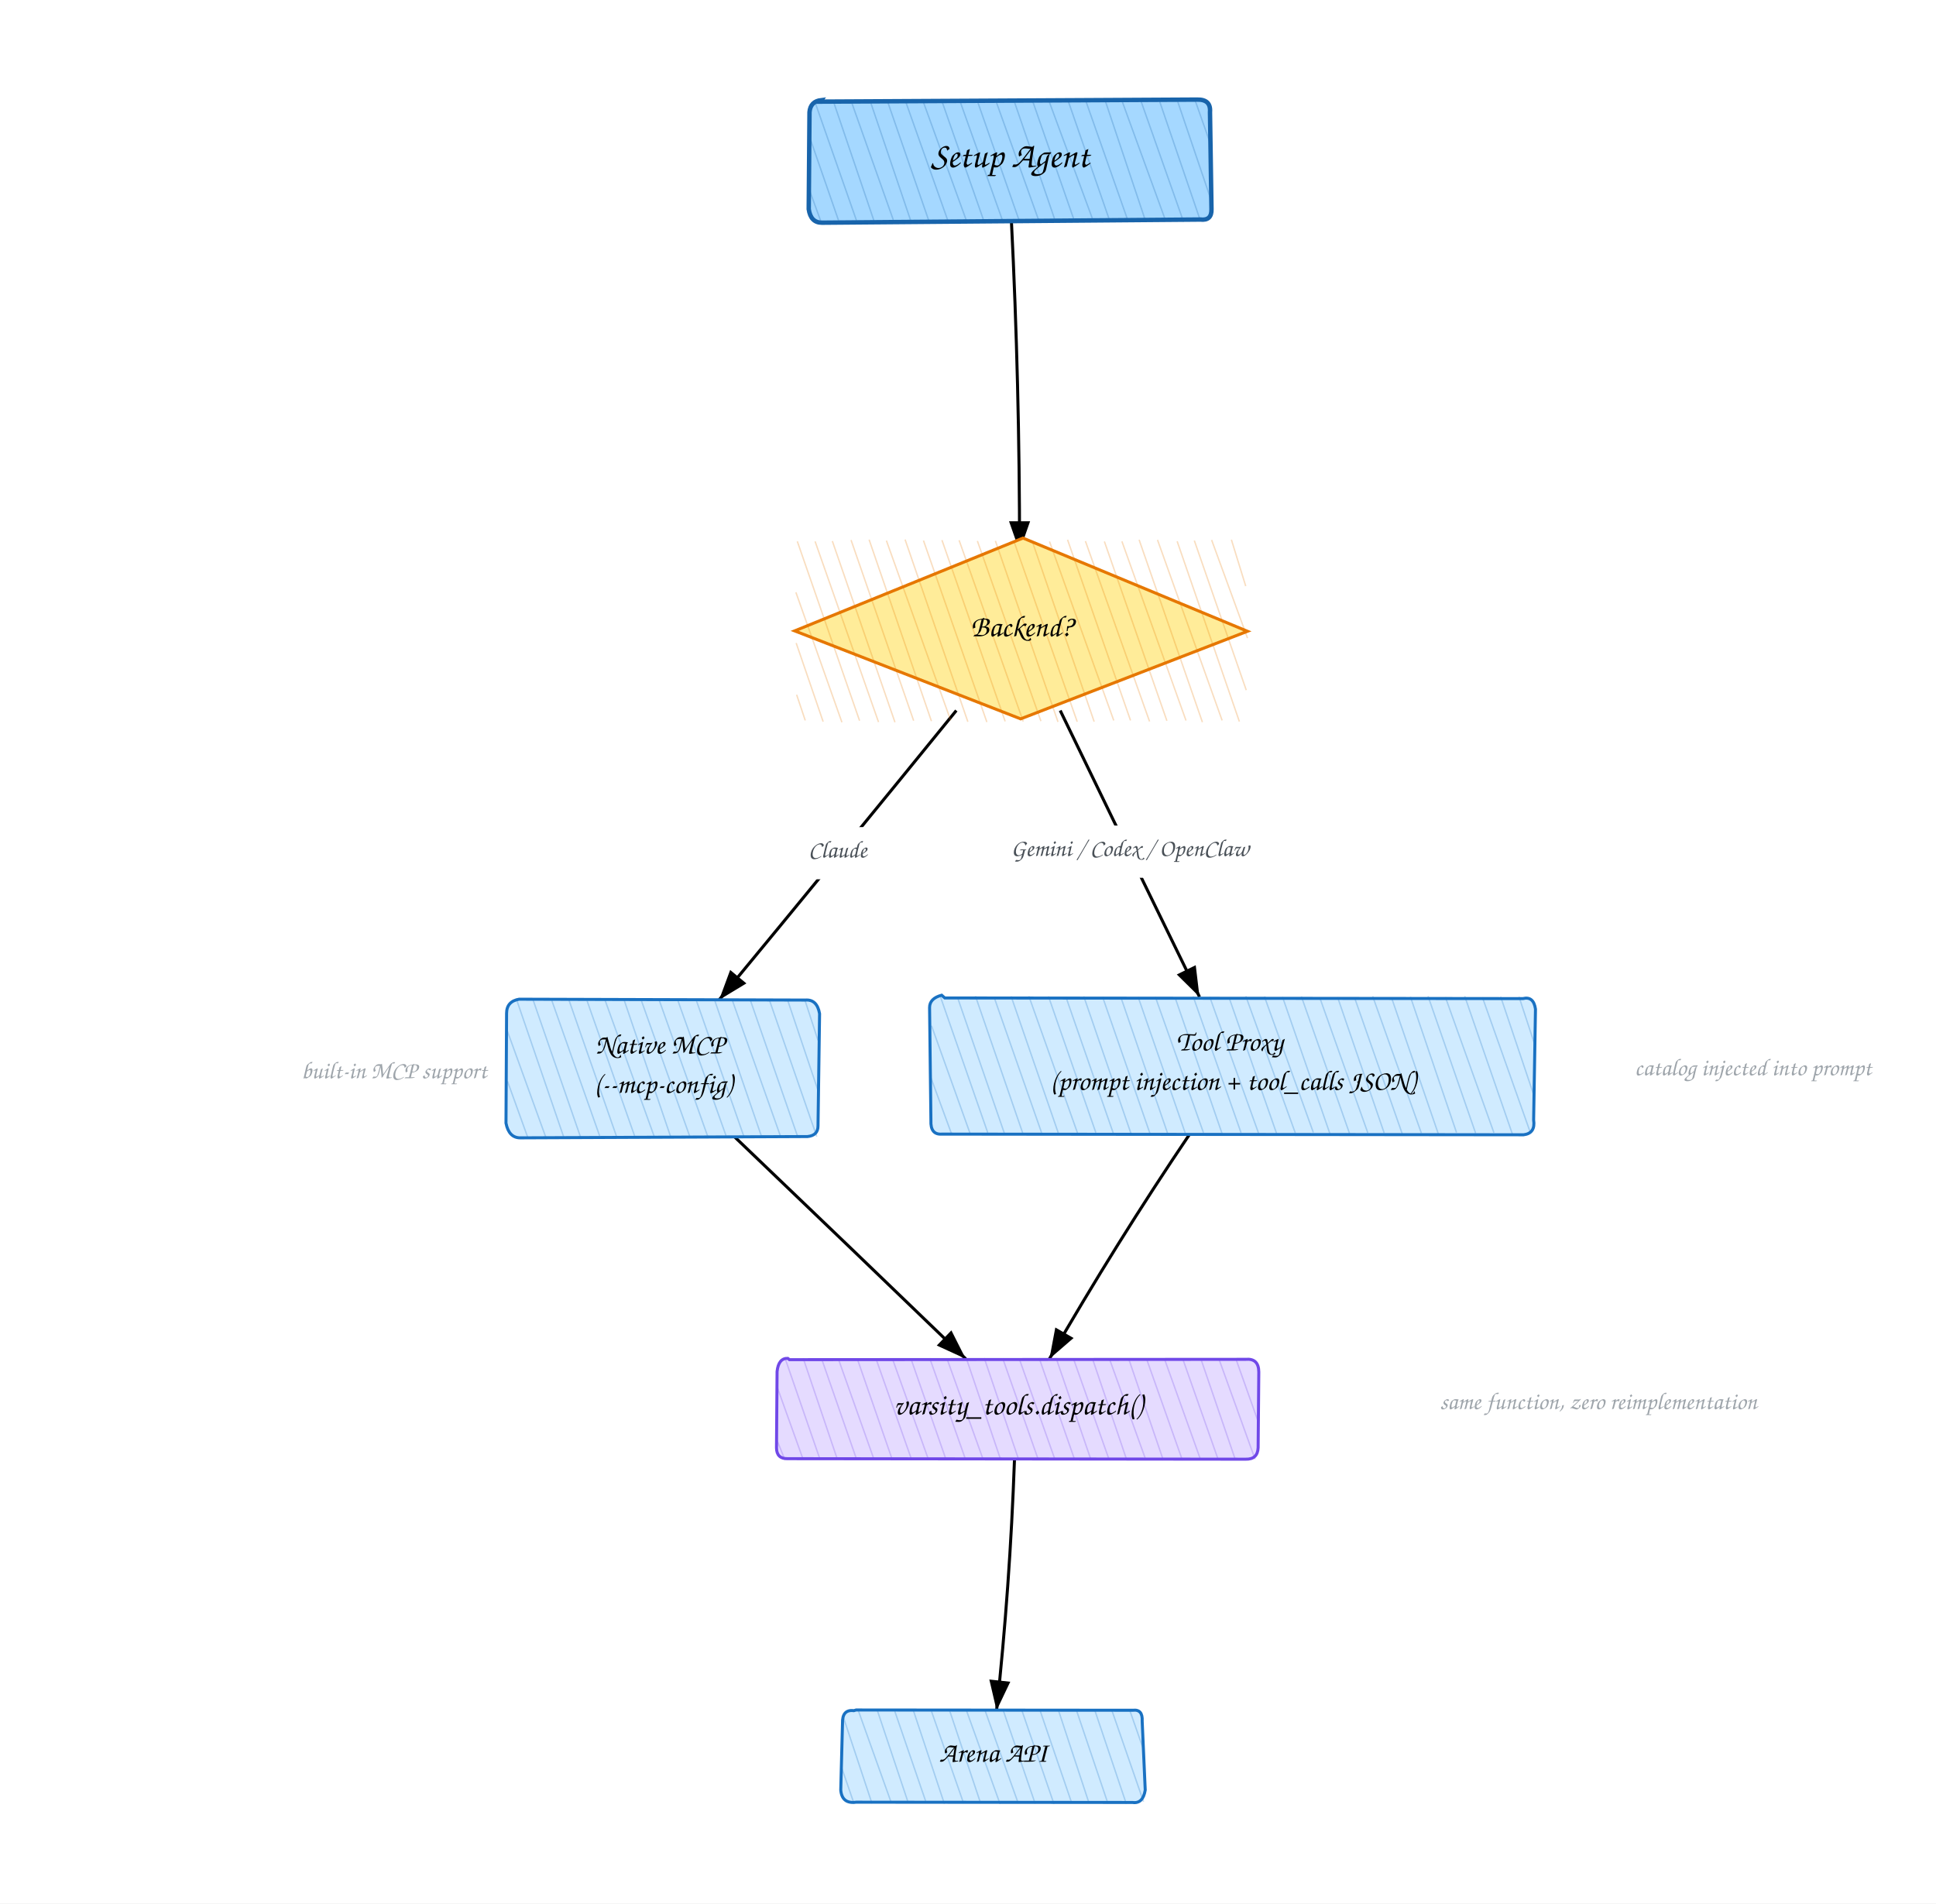
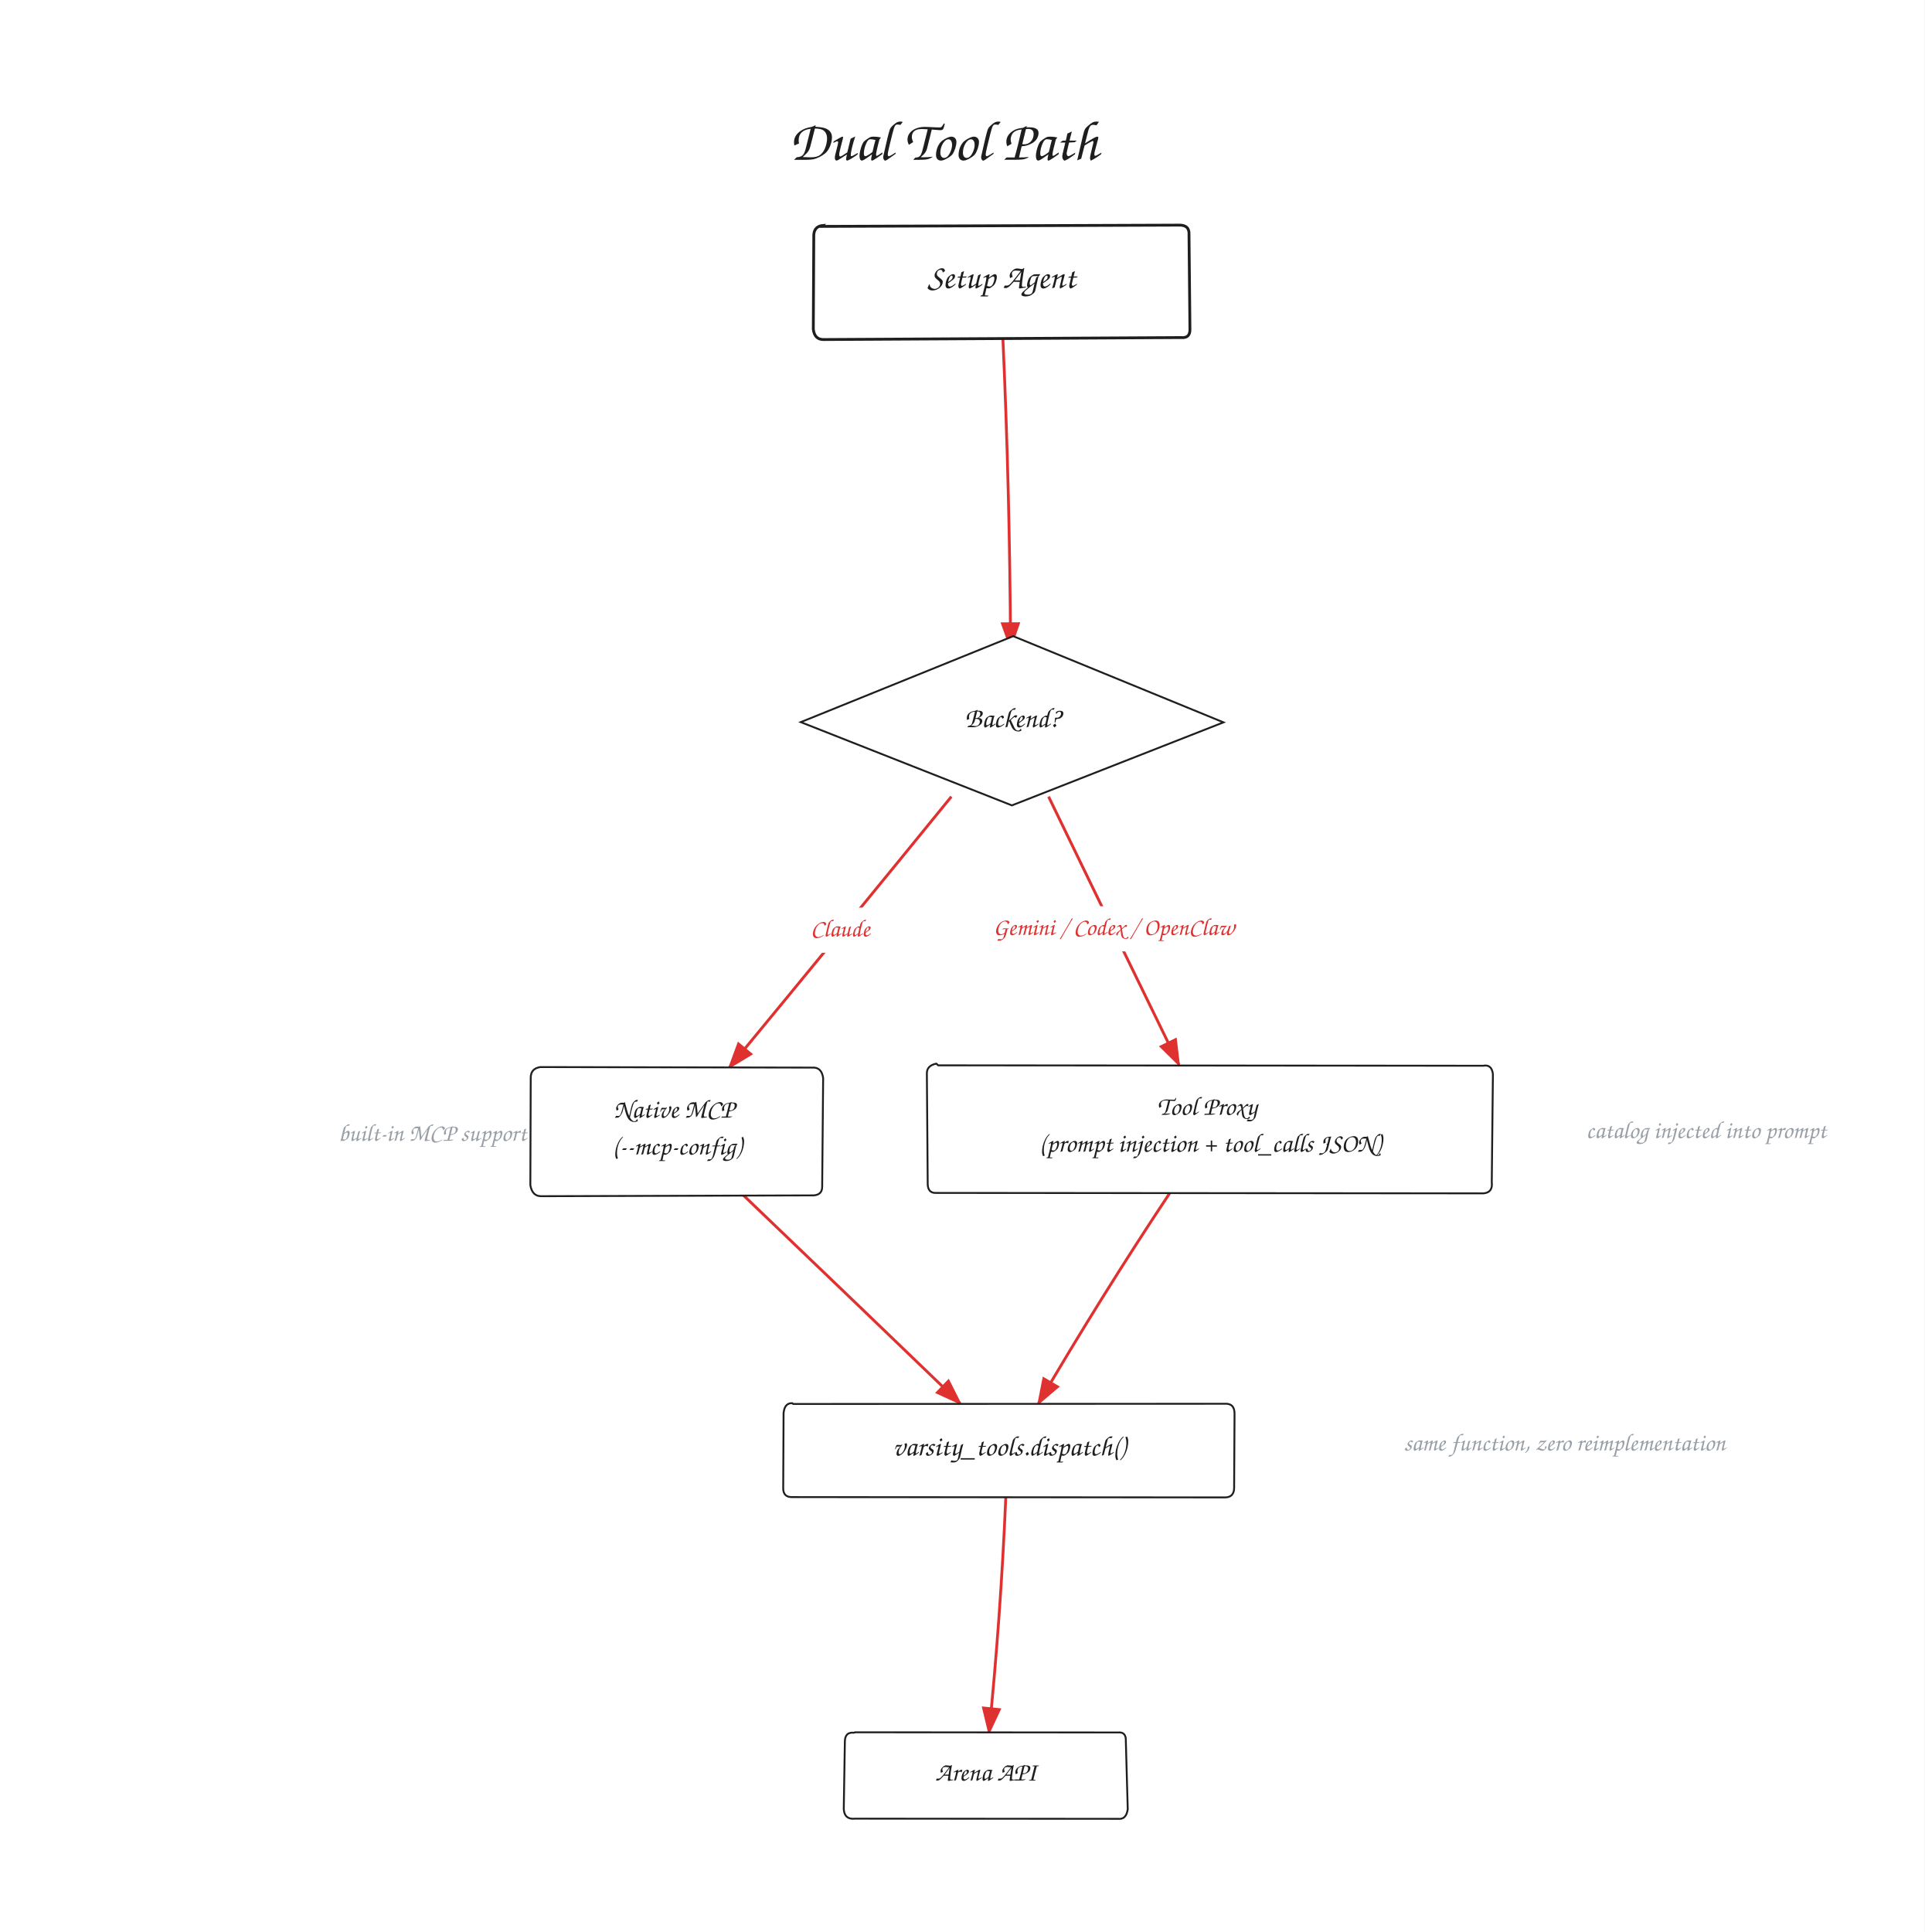
- <svg xmlns="http://www.w3.org/2000/svg" viewBox="0 0 963.484 947.415" width="963.484" height="947.415">
-   <rect width="963.484" height="947.415" fill="#ffffff" />
+ <svg xmlns="http://www.w3.org/2000/svg" viewBox="0 0 1023.484 1027.415" width="1023.484" height="1027.415">
+   <rect width="1023.484" height="1027.415" fill="#ffffff" />
  <defs>
-     <marker id="arrowhead" markerWidth="10" markerHeight="7" refX="10" refY="3.5" orient="auto">
-       <polygon points="0 0, 10 3.5, 0 7" fill="#000000" />
+     <marker id="arrowhead-red" markerWidth="10" markerHeight="7" refX="9" refY="3.5" orient="auto">
+       <polygon points="0 0, 10 3.5, 0 7" fill="#e03131" />
+     </marker>
+     <marker id="arrowhead-gray" markerWidth="10" markerHeight="7" refX="9" refY="3.5" orient="auto">
+       <polygon points="0 0, 10 3.5, 0 7" fill="#495057" />
    </marker>
  </defs>
-   <g transform="translate(252.5, 50)">
-     <path d="M 250.843,60 Q 254.918,141.013 254.905,224.443" fill="none" stroke="#000000" stroke-width="1.5" marker-end="url(#arrowhead)" />
-     <path d="M 223.427,303.643 Q 166.559,373.645 105.367,447.689" fill="none" stroke="#000000" stroke-width="1.5" marker-end="url(#arrowhead)" />
-     <rect x="131.897" y="361.666" width="65" height="26" rx="4" fill="white" stroke="none" />
-     <text x="164.397" y="374.666" text-anchor="middle" dominant-baseline="central" font-family="'Virgil', 'Segoe Print', 'Comic Sans MS', 'Patrick Hand', cursive" font-size="12" fill="#495057" font-style="italic">Claude</text>
-     <path d="M 275.139,303.643 Q 309.312,374.39 344.452,446.187" fill="none" stroke="#000000" stroke-width="1.5" marker-end="url(#arrowhead)" />
-     <rect x="206.046" y="360.915" width="207.5" height="26" rx="4" fill="white" stroke="none" />
-     <text x="309.796" y="373.915" text-anchor="middle" dominant-baseline="central" font-family="'Virgil', 'Segoe Print', 'Comic Sans MS', 'Patrick Hand', cursive" font-size="12" fill="#495057" font-style="italic">Gemini / Codex / OpenClaw</text>
-     <path d="M 112.902,515.689 Q 170.822,571.07 228.131,626.354" fill="none" stroke="#000000" stroke-width="1.5" marker-end="url(#arrowhead)" />
-     <path d="M 339.766,514.187 Q 303.002,568.594 269.764,626.354" fill="none" stroke="#000000" stroke-width="1.5" marker-end="url(#arrowhead)" />
-     <path d="M 252.379,676.354 Q 250.12,739.802 243.455,801.415" fill="none" stroke="#000000" stroke-width="1.5" marker-end="url(#arrowhead)" />
+   <g transform="translate(282.5, 120)">
+     <text x="219.242" y="-35" text-anchor="middle" dominant-baseline="auto" font-family="'Virgil', 'Segoe Print', 'Comic Sans MS', 'Patrick Hand', cursive" font-size="30" font-weight="600" fill="#1e1e1e">Dual Tool Path</text>
+     <path d="M 250.843,60 Q 254.509,141.255 254.905,224.443" fill="none" stroke="#e03131" stroke-width="1.5" marker-end="url(#arrowhead-red)" />
+     <path d="M 223.427,303.643 Q 166.127,374.049 105.367,447.689" fill="none" stroke="#e03131" stroke-width="1.5" marker-end="url(#arrowhead-red)" />
+     <rect x="133.397" y="362.666" width="62" height="24" rx="3" fill="white" stroke="none" />
+     <text x="164.397" y="375.666" text-anchor="middle" dominant-baseline="central" font-family="'Virgil', 'Segoe Print', 'Comic Sans MS', 'Patrick Hand', cursive" font-size="13" fill="#e03131" font-style="italic">Claude</text>
+     <path d="M 275.139,303.643 Q 309.409,374.495 344.452,446.187" fill="none" stroke="#e03131" stroke-width="1.5" marker-end="url(#arrowhead-red)" />
+     <rect x="202.796" y="361.915" width="214" height="24" rx="3" fill="white" stroke="none" />
+     <text x="309.796" y="374.915" text-anchor="middle" dominant-baseline="central" font-family="'Virgil', 'Segoe Print', 'Comic Sans MS', 'Patrick Hand', cursive" font-size="13" fill="#e03131" font-style="italic">Gemini / Codex / OpenClaw</text>
+     <path d="M 112.902,515.689 Q 170.761,571.06 228.131,626.354" fill="none" stroke="#e03131" stroke-width="1.5" marker-end="url(#arrowhead-red)" />
+     <path d="M 339.766,514.187 Q 303.355,568.929 269.764,626.354" fill="none" stroke="#e03131" stroke-width="1.5" marker-end="url(#arrowhead-red)" />
+     <path d="M 252.379,676.354 Q 249.679,739.619 243.455,801.415" fill="none" stroke="#e03131" stroke-width="1.5" marker-end="url(#arrowhead-red)" />
    <g>
-       <path d="M 155.667,0.586     L 343.258,-0.424     Q 350.202,-0.607 349.674,5.822     L 350.414,54.121     Q 350.575,59.945 344.881,59.273     L 156.508,60.843     Q 150.962,60.841 149.979,54.116     L 150.361,5.82     Q 150.82,0.435 156.22,-0.174 Z" fill="#a5d8ff" stroke="#1864ab" stroke-width="2.2" />
-       <line x1="149.693" y1="42.837" x2="156.093" y2="60.41" stroke="#1864ab" stroke-width="0.7" opacity="0.25" />
-       <line x1="149.99" y1="16.96" x2="164.813" y2="59.74" stroke="#1864ab" stroke-width="0.7" opacity="0.25" />
-       <line x1="152.767" y1="-0.156" x2="173.864" y2="60.108" stroke="#1864ab" stroke-width="0.7" opacity="0.25" />
-       <line x1="162.063" y1="-0.132" x2="182.627" y2="60.441" stroke="#1864ab" stroke-width="0.7" opacity="0.25" />
-       <line x1="170.873" y1="-0.32" x2="192.226" y2="59.909" stroke="#1864ab" stroke-width="0.7" opacity="0.25" />
-       <line x1="180.356" y1="-0.344" x2="200.931" y2="60.429" stroke="#1864ab" stroke-width="0.7" opacity="0.25" />
-       <line x1="189.095" y1="0.168" x2="209.935" y2="60.43" stroke="#1864ab" stroke-width="0.7" opacity="0.25" />
-       <line x1="198.004" y1="-0.055" x2="219.391" y2="60.291" stroke="#1864ab" stroke-width="0.7" opacity="0.25" />
-       <line x1="206.744" y1="-0.014" x2="228.373" y2="59.601" stroke="#1864ab" stroke-width="0.7" opacity="0.25" />
-       <line x1="216.246" y1="0.303" x2="237.136" y2="59.992" stroke="#1864ab" stroke-width="0.7" opacity="0.25" />
-       <line x1="224.963" y1="-0.468" x2="246.53" y2="60.047" stroke="#1864ab" stroke-width="0.7" opacity="0.25" />
-       <line x1="233.867" y1="0.148" x2="254.78" y2="59.991" stroke="#1864ab" stroke-width="0.7" opacity="0.25" />
-       <line x1="243.215" y1="0.463" x2="264.406" y2="59.592" stroke="#1864ab" stroke-width="0.7" opacity="0.25" />
-       <line x1="251.994" y1="-0.334" x2="272.794" y2="60.348" stroke="#1864ab" stroke-width="0.7" opacity="0.25" />
-       <line x1="261.426" y1="0.336" x2="282.34" y2="60.428" stroke="#1864ab" stroke-width="0.7" opacity="0.25" />
-       <line x1="269.611" y1="0.443" x2="291.527" y2="59.823" stroke="#1864ab" stroke-width="0.7" opacity="0.25" />
-       <line x1="278.911" y1="-0.332" x2="299.861" y2="60.183" stroke="#1864ab" stroke-width="0.7" opacity="0.25" />
-       <line x1="287.76" y1="-0.107" x2="308.98" y2="60.26" stroke="#1864ab" stroke-width="0.7" opacity="0.25" />
-       <line x1="297.349" y1="-0.441" x2="317.644" y2="60.12" stroke="#1864ab" stroke-width="0.7" opacity="0.25" />
-       <line x1="305.888" y1="0.21" x2="327.566" y2="59.776" stroke="#1864ab" stroke-width="0.7" opacity="0.25" />
-       <line x1="315.35" y1="0.362" x2="336.521" y2="60.378" stroke="#1864ab" stroke-width="0.7" opacity="0.25" />
-       <line x1="324.455" y1="0.007" x2="344.888" y2="59.85" stroke="#1864ab" stroke-width="0.7" opacity="0.25" />
-       <line x1="333.448" y1="0.063" x2="349.901" y2="48.637" stroke="#1864ab" stroke-width="0.7" opacity="0.25" />
-       <line x1="342.243" y1="-0.118" x2="350.217" y2="22.499" stroke="#1864ab" stroke-width="0.7" opacity="0.25" />
-       <text x="250.102" y="30" text-anchor="middle" dominant-baseline="central" font-family="'Virgil', 'Segoe Print', 'Comic Sans MS', 'Patrick Hand', cursive" font-size="18" font-weight="600" fill="#000000">
+       <path d="M 154.812,0.391     L 344.54,-0.283     Q 350.168,-0.405 349.816,4.882     L 350.31,55.081     Q 350.417,59.963 345.621,59.515     L 155.373,60.562     Q 150.675,60.561 150.02,55.077     L 150.275,4.88     Q 150.58,0.29 155.181,-0.116 Z" fill="#ffffff" stroke="#1e1e1e" stroke-width="1.5" />
+       <text x="250.102" y="30" text-anchor="middle" dominant-baseline="central" font-family="'Virgil', 'Segoe Print', 'Comic Sans MS', 'Patrick Hand', cursive" font-size="18" font-weight="600" fill="#1e1e1e">
        <tspan x="250.102" dy="0">Setup Agent</tspan>
      </text>
    </g>
    <g>
-       <path d="M 256.612,217.813     L 368.324,264.205     L 255.453,307.799     L 142.987,264.009 Z" fill="#ffec99" stroke="#e67700" stroke-width="1.5" />
-       <line x1="143.965" y1="295.804" x2="148.245" y2="308.575" stroke="#e67700" stroke-width="0.7" opacity="0.25" />
-       <line x1="143.728" y1="270.054" x2="157.149" y2="309.19" stroke="#e67700" stroke-width="0.7" opacity="0.25" />
-       <line x1="143.596" y1="244.827" x2="166.496" y2="309.506" stroke="#e67700" stroke-width="0.7" opacity="0.25" />
-       <line x1="144.295" y1="219.453" x2="175.276" y2="308.708" stroke="#e67700" stroke-width="0.7" opacity="0.25" />
-       <line x1="153.136" y1="219.46" x2="184.707" y2="309.379" stroke="#e67700" stroke-width="0.7" opacity="0.25" />
-       <line x1="161.73" y1="219.312" x2="192.892" y2="309.486" stroke="#e67700" stroke-width="0.7" opacity="0.25" />
-       <line x1="171.04" y1="218.798" x2="202.193" y2="308.711" stroke="#e67700" stroke-width="0.7" opacity="0.25" />
-       <line x1="180.022" y1="218.597" x2="211.041" y2="308.935" stroke="#e67700" stroke-width="0.7" opacity="0.25" />
-       <line x1="188.638" y1="219.091" x2="220.631" y2="308.601" stroke="#e67700" stroke-width="0.7" opacity="0.25" />
-       <line x1="197.924" y1="218.546" x2="229.17" y2="309.253" stroke="#e67700" stroke-width="0.7" opacity="0.25" />
-       <line x1="207.09" y1="219.048" x2="238.632" y2="309.405" stroke="#e67700" stroke-width="0.7" opacity="0.25" />
-       <line x1="216.275" y1="218.827" x2="247.737" y2="309.05" stroke="#e67700" stroke-width="0.7" opacity="0.25" />
-       <line x1="224.816" y1="218.902" x2="256.729" y2="309.106" stroke="#e67700" stroke-width="0.7" opacity="0.25" />
-       <line x1="233.921" y1="219.263" x2="265.524" y2="308.925" stroke="#e67700" stroke-width="0.7" opacity="0.25" />
-       <line x1="242.871" y1="219.204" x2="274.023" y2="309.304" stroke="#e67700" stroke-width="0.7" opacity="0.25" />
-       <line x1="252.131" y1="219.504" x2="283.589" y2="309.223" stroke="#e67700" stroke-width="0.7" opacity="0.25" />
-       <line x1="261.191" y1="219.342" x2="292.027" y2="309.194" stroke="#e67700" stroke-width="0.7" opacity="0.25" />
-       <line x1="269.808" y1="219.527" x2="301.781" y2="308.598" stroke="#e67700" stroke-width="0.7" opacity="0.25" />
-       <line x1="278.791" y1="218.659" x2="310.121" y2="308.592" stroke="#e67700" stroke-width="0.7" opacity="0.25" />
-       <line x1="287.676" y1="219.336" x2="319.599" y2="309.085" stroke="#e67700" stroke-width="0.7" opacity="0.25" />
-       <line x1="297.115" y1="219.514" x2="328.229" y2="308.772" stroke="#e67700" stroke-width="0.7" opacity="0.25" />
-       <line x1="305.84" y1="219.457" x2="337.735" y2="308.625" stroke="#e67700" stroke-width="0.7" opacity="0.25" />
-       <line x1="314.402" y1="218.67" x2="345.902" y2="309.455" stroke="#e67700" stroke-width="0.7" opacity="0.25" />
-       <line x1="323.553" y1="218.727" x2="355.715" y2="308.578" stroke="#e67700" stroke-width="0.7" opacity="0.25" />
-       <line x1="333.331" y1="219.424" x2="364.293" y2="309.135" stroke="#e67700" stroke-width="0.7" opacity="0.25" />
-       <line x1="341.877" y1="219.059" x2="367.721" y2="293.514" stroke="#e67700" stroke-width="0.7" opacity="0.25" />
-       <line x1="350.49" y1="218.771" x2="368.355" y2="267.632" stroke="#e67700" stroke-width="0.7" opacity="0.25" />
-       <line x1="360.325" y1="218.638" x2="367.461" y2="241.732" stroke="#e67700" stroke-width="0.7" opacity="0.25" />
-       <text x="255.884" y="264.043" text-anchor="middle" dominant-baseline="central" font-family="'Virgil', 'Segoe Print', 'Comic Sans MS', 'Patrick Hand', cursive" font-size="15" font-weight="normal" fill="#000000">
+       <path d="M 256.321,218.305     L 368.148,264.14     L 255.625,308.297     L 143.346,264.022 Z" fill="#ffffff" stroke="#1e1e1e" stroke-width="1" />
+       <text x="255.884" y="264.043" text-anchor="middle" dominant-baseline="central" font-family="'Virgil', 'Segoe Print', 'Comic Sans MS', 'Patrick Hand', cursive" font-size="15" font-weight="normal" fill="#1e1e1e">
        <tspan x="255.884" dy="0">Backend?</tspan>
      </text>
    </g>
    <g>
-       <path d="M 5.887,447.336     L 148.307,447.763     Q 154.105,447.304 155.378,454.523     L 154.597,510.364     Q 154.606,515.176 149.371,515.699     L 6.446,516.341     Q 0.754,516.369 -0.688,509.015     L -0.391,454.394     Q -0.387,448.324 6.013,447.303 Z" fill="#d0ebff" stroke="#1971c2" stroke-width="1.5" />
-       <line x1="0.065" y1="488.168" x2="10.058" y2="515.892" stroke="#1971c2" stroke-width="0.7" opacity="0.25" />
-       <line x1="-0.358" y1="462.186" x2="19.08" y2="515.925" stroke="#1971c2" stroke-width="0.7" opacity="0.25" />
-       <line x1="4.488" y1="447.245" x2="28.03" y2="515.921" stroke="#1971c2" stroke-width="0.7" opacity="0.25" />
-       <line x1="12.857" y1="447.852" x2="36.358" y2="515.821" stroke="#1971c2" stroke-width="0.7" opacity="0.25" />
-       <line x1="22.115" y1="447.972" x2="45.918" y2="515.358" stroke="#1971c2" stroke-width="0.7" opacity="0.25" />
-       <line x1="30.593" y1="447.587" x2="54.459" y2="516.024" stroke="#1971c2" stroke-width="0.7" opacity="0.25" />
-       <line x1="39.669" y1="448.138" x2="63.415" y2="515.666" stroke="#1971c2" stroke-width="0.7" opacity="0.25" />
-       <line x1="48.645" y1="447.892" x2="73.193" y2="515.983" stroke="#1971c2" stroke-width="0.7" opacity="0.25" />
-       <line x1="58.043" y1="447.552" x2="81.361" y2="516.108" stroke="#1971c2" stroke-width="0.7" opacity="0.25" />
-       <line x1="66.711" y1="448.088" x2="90.69" y2="515.412" stroke="#1971c2" stroke-width="0.7" opacity="0.25" />
-       <line x1="75.532" y1="447.716" x2="99.637" y2="515.434" stroke="#1971c2" stroke-width="0.7" opacity="0.25" />
-       <line x1="84.694" y1="447.525" x2="109.097" y2="516.055" stroke="#1971c2" stroke-width="0.7" opacity="0.25" />
-       <line x1="94.003" y1="447.797" x2="117.884" y2="516.188" stroke="#1971c2" stroke-width="0.7" opacity="0.25" />
-       <line x1="103.278" y1="448.182" x2="126.587" y2="515.972" stroke="#1971c2" stroke-width="0.7" opacity="0.25" />
-       <line x1="111.883" y1="447.676" x2="135.888" y2="515.44" stroke="#1971c2" stroke-width="0.7" opacity="0.25" />
-       <line x1="120.869" y1="447.651" x2="144.377" y2="515.456" stroke="#1971c2" stroke-width="0.7" opacity="0.25" />
-       <line x1="130.474" y1="447.952" x2="153.994" y2="515.728" stroke="#1971c2" stroke-width="0.7" opacity="0.25" />
-       <line x1="139.345" y1="447.397" x2="154.682" y2="493.009" stroke="#1971c2" stroke-width="0.7" opacity="0.25" />
-       <line x1="147.901" y1="447.224" x2="154.586" y2="467.81" stroke="#1971c2" stroke-width="0.7" opacity="0.25" />
-       <text x="77.5" y="471.889" text-anchor="middle" dominant-baseline="central" font-family="'Virgil', 'Segoe Print', 'Comic Sans MS', 'Patrick Hand', cursive" font-size="14" font-weight="normal" fill="#000000">
+       <path d="M 4.925,447.454     L 149.538,447.738     Q 154.404,447.432 155.252,453.245     L 154.731,511.139     Q 154.738,515.347 150.247,515.696     L 5.298,516.124     Q 0.503,516.142 -0.459,510.24     L -0.261,453.159     Q -0.258,448.113 5.008,447.432 Z" fill="#ffffff" stroke="#1e1e1e" stroke-width="1" />
+       <text x="77.5" y="471.889" text-anchor="middle" dominant-baseline="central" font-family="'Virgil', 'Segoe Print', 'Comic Sans MS', 'Patrick Hand', cursive" font-size="14" font-weight="normal" fill="#1e1e1e">
        <tspan x="77.5" dy="0">Native MCP</tspan>
        <tspan x="77.5" dy="19.6">(--mcp-config)</tspan>
      </text>
    </g>
    <g>
-       <path d="M 217.692,446.715     L 505.401,447.034     Q 510.705,445.699 511.659,452.263     L 510.738,507.396     Q 511.738,514.107 505.73,514.818     L 216.233,514.484     Q 210.465,514.903 210.786,507.688     L 210.117,451.515     Q 210.117,446.929 216.131,445.344 Z" fill="#d0ebff" stroke="#1971c2" stroke-width="1.5" />
-       <line x1="210.82" y1="486.484" x2="221.15" y2="514.633" stroke="#1971c2" stroke-width="0.7" opacity="0.25" />
-       <line x1="211.092" y1="460.556" x2="230.283" y2="514.18" stroke="#1971c2" stroke-width="0.7" opacity="0.25" />
-       <line x1="215.478" y1="445.973" x2="239.068" y2="513.792" stroke="#1971c2" stroke-width="0.7" opacity="0.25" />
-       <line x1="223.972" y1="446.274" x2="247.535" y2="514.627" stroke="#1971c2" stroke-width="0.7" opacity="0.25" />
-       <line x1="232.946" y1="445.764" x2="256.552" y2="514.207" stroke="#1971c2" stroke-width="0.7" opacity="0.25" />
-       <line x1="242.247" y1="446.381" x2="265.824" y2="513.7" stroke="#1971c2" stroke-width="0.7" opacity="0.25" />
-       <line x1="250.693" y1="445.868" x2="274.39" y2="514.551" stroke="#1971c2" stroke-width="0.7" opacity="0.25" />
-       <line x1="259.519" y1="445.772" x2="283.905" y2="514.406" stroke="#1971c2" stroke-width="0.7" opacity="0.25" />
-       <line x1="269.282" y1="445.892" x2="292.871" y2="513.76" stroke="#1971c2" stroke-width="0.7" opacity="0.25" />
-       <line x1="277.911" y1="446.04" x2="301.659" y2="514.375" stroke="#1971c2" stroke-width="0.7" opacity="0.25" />
-       <line x1="286.842" y1="445.886" x2="310.362" y2="514.248" stroke="#1971c2" stroke-width="0.7" opacity="0.25" />
-       <line x1="296.183" y1="446.081" x2="319.969" y2="514.666" stroke="#1971c2" stroke-width="0.7" opacity="0.25" />
-       <line x1="305.32" y1="446.368" x2="328.721" y2="514.545" stroke="#1971c2" stroke-width="0.7" opacity="0.25" />
-       <line x1="313.921" y1="446.212" x2="337.419" y2="514.174" stroke="#1971c2" stroke-width="0.7" opacity="0.25" />
-       <line x1="322.502" y1="446.233" x2="346.419" y2="513.767" stroke="#1971c2" stroke-width="0.7" opacity="0.25" />
-       <line x1="332.264" y1="446.415" x2="355.727" y2="514.331" stroke="#1971c2" stroke-width="0.7" opacity="0.25" />
-       <line x1="341.267" y1="445.868" x2="365.12" y2="513.802" stroke="#1971c2" stroke-width="0.7" opacity="0.25" />
-       <line x1="349.548" y1="446.2" x2="373.841" y2="514.049" stroke="#1971c2" stroke-width="0.7" opacity="0.25" />
-       <line x1="359.177" y1="446.563" x2="382.963" y2="514.588" stroke="#1971c2" stroke-width="0.7" opacity="0.25" />
-       <line x1="367.49" y1="445.811" x2="392.134" y2="513.941" stroke="#1971c2" stroke-width="0.7" opacity="0.25" />
-       <line x1="376.757" y1="446.01" x2="401.102" y2="513.687" stroke="#1971c2" stroke-width="0.7" opacity="0.25" />
-       <line x1="385.765" y1="446.208" x2="409.421" y2="514.469" stroke="#1971c2" stroke-width="0.7" opacity="0.25" />
-       <line x1="395.139" y1="445.956" x2="419.098" y2="514.108" stroke="#1971c2" stroke-width="0.7" opacity="0.25" />
-       <line x1="404.344" y1="446.674" x2="428.207" y2="513.84" stroke="#1971c2" stroke-width="0.7" opacity="0.25" />
-       <line x1="413.178" y1="446.351" x2="436.368" y2="513.948" stroke="#1971c2" stroke-width="0.7" opacity="0.25" />
-       <line x1="421.601" y1="446.52" x2="445.442" y2="514.613" stroke="#1971c2" stroke-width="0.7" opacity="0.25" />
-       <line x1="430.63" y1="445.832" x2="454.87" y2="514.012" stroke="#1971c2" stroke-width="0.7" opacity="0.25" />
-       <line x1="440.054" y1="446.681" x2="463.401" y2="514.659" stroke="#1971c2" stroke-width="0.7" opacity="0.25" />
-       <line x1="449.416" y1="446.117" x2="472.365" y2="513.715" stroke="#1971c2" stroke-width="0.7" opacity="0.25" />
-       <line x1="458.188" y1="445.813" x2="481.886" y2="514.067" stroke="#1971c2" stroke-width="0.7" opacity="0.25" />
-       <line x1="466.831" y1="446.311" x2="490.974" y2="513.785" stroke="#1971c2" stroke-width="0.7" opacity="0.25" />
-       <line x1="476.426" y1="445.781" x2="500.111" y2="514.318" stroke="#1971c2" stroke-width="0.7" opacity="0.25" />
-       <line x1="485.246" y1="446.391" x2="509.194" y2="513.973" stroke="#1971c2" stroke-width="0.7" opacity="0.25" />
-       <line x1="494.324" y1="446.068" x2="510.815" y2="495.051" stroke="#1971c2" stroke-width="0.7" opacity="0.25" />
-       <line x1="503.45" y1="446.078" x2="511.105" y2="469.388" stroke="#1971c2" stroke-width="0.7" opacity="0.25" />
-       <text x="360.984" y="470.387" text-anchor="middle" dominant-baseline="central" font-family="'Virgil', 'Segoe Print', 'Comic Sans MS', 'Patrick Hand', cursive" font-size="14" font-weight="normal" fill="#000000">
+       <path d="M 216.456,446.539     L 506.262,446.752     Q 510.798,445.861 511.434,451.238     L 510.82,508.659     Q 511.487,514.134 506.482,514.608     L 215.483,514.385     Q 210.638,514.664 210.852,508.854     L 210.406,450.739     Q 210.406,446.682 215.415,445.625 Z" fill="#ffffff" stroke="#1e1e1e" stroke-width="1" />
+       <text x="360.984" y="470.387" text-anchor="middle" dominant-baseline="central" font-family="'Virgil', 'Segoe Print', 'Comic Sans MS', 'Patrick Hand', cursive" font-size="14" font-weight="normal" fill="#1e1e1e">
        <tspan x="360.984" dy="0">Tool Proxy</tspan>
        <tspan x="360.984" dy="19.6">(prompt injection + tool_calls JSON)</tspan>
      </text>
    </g>
    <g>
-       <path d="M 140.379,626.75     L 367.343,626.586     Q 373.921,625.957 373.964,632.89     L 373.632,670.509     Q 373.395,676.463 367.389,676.284     L 139.373,676.033     Q 134.029,676.09 133.937,670.694     L 134.225,632.63     Q 134.939,625.967 139.56,626.098 Z" fill="#e5dbff" stroke="#7048e8" stroke-width="1.5" />
-       <line x1="134.057" y1="666.539" x2="138.142" y2="676.639" stroke="#7048e8" stroke-width="0.7" opacity="0.25" />
-       <line x1="134.343" y1="640.576" x2="147.021" y2="675.924" stroke="#7048e8" stroke-width="0.7" opacity="0.25" />
-       <line x1="138.187" y1="625.989" x2="155.65" y2="676.551" stroke="#7048e8" stroke-width="0.7" opacity="0.25" />
-       <line x1="147.209" y1="625.988" x2="164.243" y2="676.409" stroke="#7048e8" stroke-width="0.7" opacity="0.25" />
-       <line x1="156.391" y1="626.297" x2="173.807" y2="676.393" stroke="#7048e8" stroke-width="0.7" opacity="0.25" />
-       <line x1="164.844" y1="626.69" x2="182.278" y2="675.893" stroke="#7048e8" stroke-width="0.7" opacity="0.25" />
-       <line x1="174.176" y1="626.411" x2="191.525" y2="676.408" stroke="#7048e8" stroke-width="0.7" opacity="0.25" />
-       <line x1="183.539" y1="626.532" x2="201.064" y2="676.188" stroke="#7048e8" stroke-width="0.7" opacity="0.25" />
-       <line x1="191.787" y1="626.704" x2="209.417" y2="676.066" stroke="#7048e8" stroke-width="0.7" opacity="0.25" />
-       <line x1="200.986" y1="626.672" x2="218.163" y2="676.076" stroke="#7048e8" stroke-width="0.7" opacity="0.25" />
-       <line x1="210.184" y1="625.99" x2="227.945" y2="676.199" stroke="#7048e8" stroke-width="0.7" opacity="0.25" />
-       <line x1="218.932" y1="626.668" x2="236.584" y2="675.885" stroke="#7048e8" stroke-width="0.7" opacity="0.25" />
-       <line x1="228.65" y1="626.776" x2="245.316" y2="676.008" stroke="#7048e8" stroke-width="0.7" opacity="0.25" />
-       <line x1="237.327" y1="625.937" x2="254.424" y2="676.398" stroke="#7048e8" stroke-width="0.7" opacity="0.25" />
-       <line x1="246.496" y1="626.011" x2="264.089" y2="676.163" stroke="#7048e8" stroke-width="0.7" opacity="0.25" />
-       <line x1="254.807" y1="626.44" x2="272.488" y2="676.354" stroke="#7048e8" stroke-width="0.7" opacity="0.25" />
-       <line x1="264.657" y1="625.971" x2="282.135" y2="676.012" stroke="#7048e8" stroke-width="0.7" opacity="0.25" />
-       <line x1="273.093" y1="625.935" x2="290.19" y2="675.873" stroke="#7048e8" stroke-width="0.7" opacity="0.25" />
-       <line x1="281.789" y1="626.455" x2="299.543" y2="676.732" stroke="#7048e8" stroke-width="0.7" opacity="0.25" />
-       <line x1="291.286" y1="626.544" x2="308.26" y2="676.727" stroke="#7048e8" stroke-width="0.7" opacity="0.25" />
-       <line x1="299.757" y1="626.681" x2="317.794" y2="676.791" stroke="#7048e8" stroke-width="0.7" opacity="0.25" />
-       <line x1="309.366" y1="626.764" x2="326.449" y2="676.821" stroke="#7048e8" stroke-width="0.7" opacity="0.25" />
-       <line x1="318.043" y1="626.185" x2="335.956" y2="676.836" stroke="#7048e8" stroke-width="0.7" opacity="0.25" />
-       <line x1="327.054" y1="626.474" x2="345.006" y2="676.601" stroke="#7048e8" stroke-width="0.7" opacity="0.25" />
-       <line x1="336.125" y1="626.373" x2="353.626" y2="676.121" stroke="#7048e8" stroke-width="0.7" opacity="0.25" />
-       <line x1="345.225" y1="626.639" x2="362.369" y2="676.75" stroke="#7048e8" stroke-width="0.7" opacity="0.25" />
-       <line x1="354.255" y1="626.783" x2="372.116" y2="676.297" stroke="#7048e8" stroke-width="0.7" opacity="0.25" />
-       <line x1="362.672" y1="626.651" x2="373.883" y2="658.277" stroke="#7048e8" stroke-width="0.7" opacity="0.25" />
-       <text x="254.162" y="651.354" text-anchor="middle" dominant-baseline="central" font-family="'Virgil', 'Segoe Print', 'Comic Sans MS', 'Patrick Hand', cursive" font-size="15" font-weight="normal" fill="#000000">
+       <path d="M 139.307,626.618     L 368.616,626.509     Q 374.001,626.089 374.03,631.711     L 373.809,671.457     Q 373.651,676.427 368.647,676.307     L 138.636,676.14     Q 134.074,676.178 134.012,671.581     L 134.204,631.538     Q 134.68,626.096 138.761,626.184 Z" fill="#ffffff" stroke="#1e1e1e" stroke-width="1" />
+       <text x="254.162" y="651.354" text-anchor="middle" dominant-baseline="central" font-family="'Virgil', 'Segoe Print', 'Comic Sans MS', 'Patrick Hand', cursive" font-size="15" font-weight="normal" fill="#1e1e1e">
        <tspan x="254.162" dy="0">varsity_tools.dispatch()</tspan>
      </text>
    </g>
    <g>
-       <path d="M 173.537,801.117     L 311.261,801.249     Q 316.29,800.63 315.925,806.739     L 317.444,840.974     Q 316.295,847.908 311.151,847.142     L 173.596,847.005     Q 166.496,847.986 165.915,840.914     L 166.784,807.785     Q 166.561,800.7 172.419,801.453 Z" fill="#d0ebff" stroke="#1971c2" stroke-width="1.5" />
-       <line x1="166.553" y1="830.384" x2="172.556" y2="847.775" stroke="#1971c2" stroke-width="0.7" opacity="0.25" />
-       <line x1="166.998" y1="804.017" x2="181.447" y2="847.609" stroke="#1971c2" stroke-width="0.7" opacity="0.25" />
-       <line x1="174.738" y1="801.628" x2="190.969" y2="847.031" stroke="#1971c2" stroke-width="0.7" opacity="0.25" />
-       <line x1="184.182" y1="801.507" x2="199.416" y2="847.06" stroke="#1971c2" stroke-width="0.7" opacity="0.25" />
-       <line x1="192.801" y1="801.717" x2="208.505" y2="847.484" stroke="#1971c2" stroke-width="0.7" opacity="0.25" />
-       <line x1="201.93" y1="800.96" x2="217.502" y2="847.846" stroke="#1971c2" stroke-width="0.7" opacity="0.25" />
-       <line x1="211.088" y1="801.835" x2="227.078" y2="847.618" stroke="#1971c2" stroke-width="0.7" opacity="0.25" />
-       <line x1="220.078" y1="801.357" x2="235.435" y2="847.262" stroke="#1971c2" stroke-width="0.7" opacity="0.25" />
-       <line x1="228.498" y1="801.428" x2="245.191" y2="847.857" stroke="#1971c2" stroke-width="0.7" opacity="0.25" />
-       <line x1="237.695" y1="801.264" x2="254.29" y2="847.676" stroke="#1971c2" stroke-width="0.7" opacity="0.25" />
-       <line x1="246.656" y1="800.947" x2="262.683" y2="847.755" stroke="#1971c2" stroke-width="0.7" opacity="0.25" />
-       <line x1="256.015" y1="801.19" x2="272.028" y2="847.88" stroke="#1971c2" stroke-width="0.7" opacity="0.25" />
-       <line x1="265.18" y1="801.573" x2="280.724" y2="847.039" stroke="#1971c2" stroke-width="0.7" opacity="0.25" />
-       <line x1="274.295" y1="801.371" x2="289.432" y2="847.338" stroke="#1971c2" stroke-width="0.7" opacity="0.25" />
-       <line x1="283.184" y1="801.153" x2="298.907" y2="847.712" stroke="#1971c2" stroke-width="0.7" opacity="0.25" />
-       <line x1="292.247" y1="800.956" x2="308.051" y2="847.903" stroke="#1971c2" stroke-width="0.7" opacity="0.25" />
-       <line x1="300.781" y1="801.136" x2="316.601" y2="846.782" stroke="#1971c2" stroke-width="0.7" opacity="0.25" />
-       <line x1="309.818" y1="801.492" x2="316.825" y2="821.521" stroke="#1971c2" stroke-width="0.7" opacity="0.25" />
-       <text x="241.814" y="824.415" text-anchor="middle" dominant-baseline="central" font-family="'Virgil', 'Segoe Print', 'Comic Sans MS', 'Patrick Hand', cursive" font-size="14" font-weight="normal" fill="#000000">
+       <path d="M 172.296,801.216     L 312.112,801.304     Q 316.464,800.891 316.221,805.964     L 317.234,842.121     Q 316.468,847.744 312.039,847.233     L 172.335,847.142     Q 166.602,847.796 166.214,842.081     L 166.794,806.662     Q 166.646,800.938 171.551,801.44 Z" fill="#ffffff" stroke="#1e1e1e" stroke-width="1" />
+       <text x="241.814" y="824.415" text-anchor="middle" dominant-baseline="central" font-family="'Virgil', 'Segoe Print', 'Comic Sans MS', 'Patrick Hand', cursive" font-size="14" font-weight="normal" fill="#1e1e1e">
        <tspan x="241.814" dy="0">Arena API</tspan>
      </text>
    </g>
-     <text x="-102.5" y="486.689" font-family="'Virgil', 'Segoe Print', 'Comic Sans MS', 'Patrick Hand', cursive" font-size="12" fill="#868e96" font-style="italic" opacity="0.8">
+     <text x="-102.5" y="486.689" font-family="'Virgil', 'Segoe Print', 'Comic Sans MS', 'Patrick Hand', cursive" font-size="13" fill="#868e96" font-style="italic" opacity="0.85">
      <tspan x="-102.5" dy="0">built-in MCP support</tspan>
    </text>
-     <text x="560.984" y="485.187" font-family="'Virgil', 'Segoe Print', 'Comic Sans MS', 'Patrick Hand', cursive" font-size="12" fill="#868e96" font-style="italic" opacity="0.8">
+     <text x="560.984" y="485.187" font-family="'Virgil', 'Segoe Print', 'Comic Sans MS', 'Patrick Hand', cursive" font-size="13" fill="#868e96" font-style="italic" opacity="0.85">
      <tspan x="560.984" dy="0">catalog injected into prompt</tspan>
    </text>
-     <text x="464.162" y="651.354" font-family="'Virgil', 'Segoe Print', 'Comic Sans MS', 'Patrick Hand', cursive" font-size="12" fill="#868e96" font-style="italic" opacity="0.8">
+     <text x="464.162" y="651.354" font-family="'Virgil', 'Segoe Print', 'Comic Sans MS', 'Patrick Hand', cursive" font-size="13" fill="#868e96" font-style="italic" opacity="0.85">
      <tspan x="464.162" dy="0">same function, zero reimplementation</tspan>
    </text>
  </g>
</svg>
